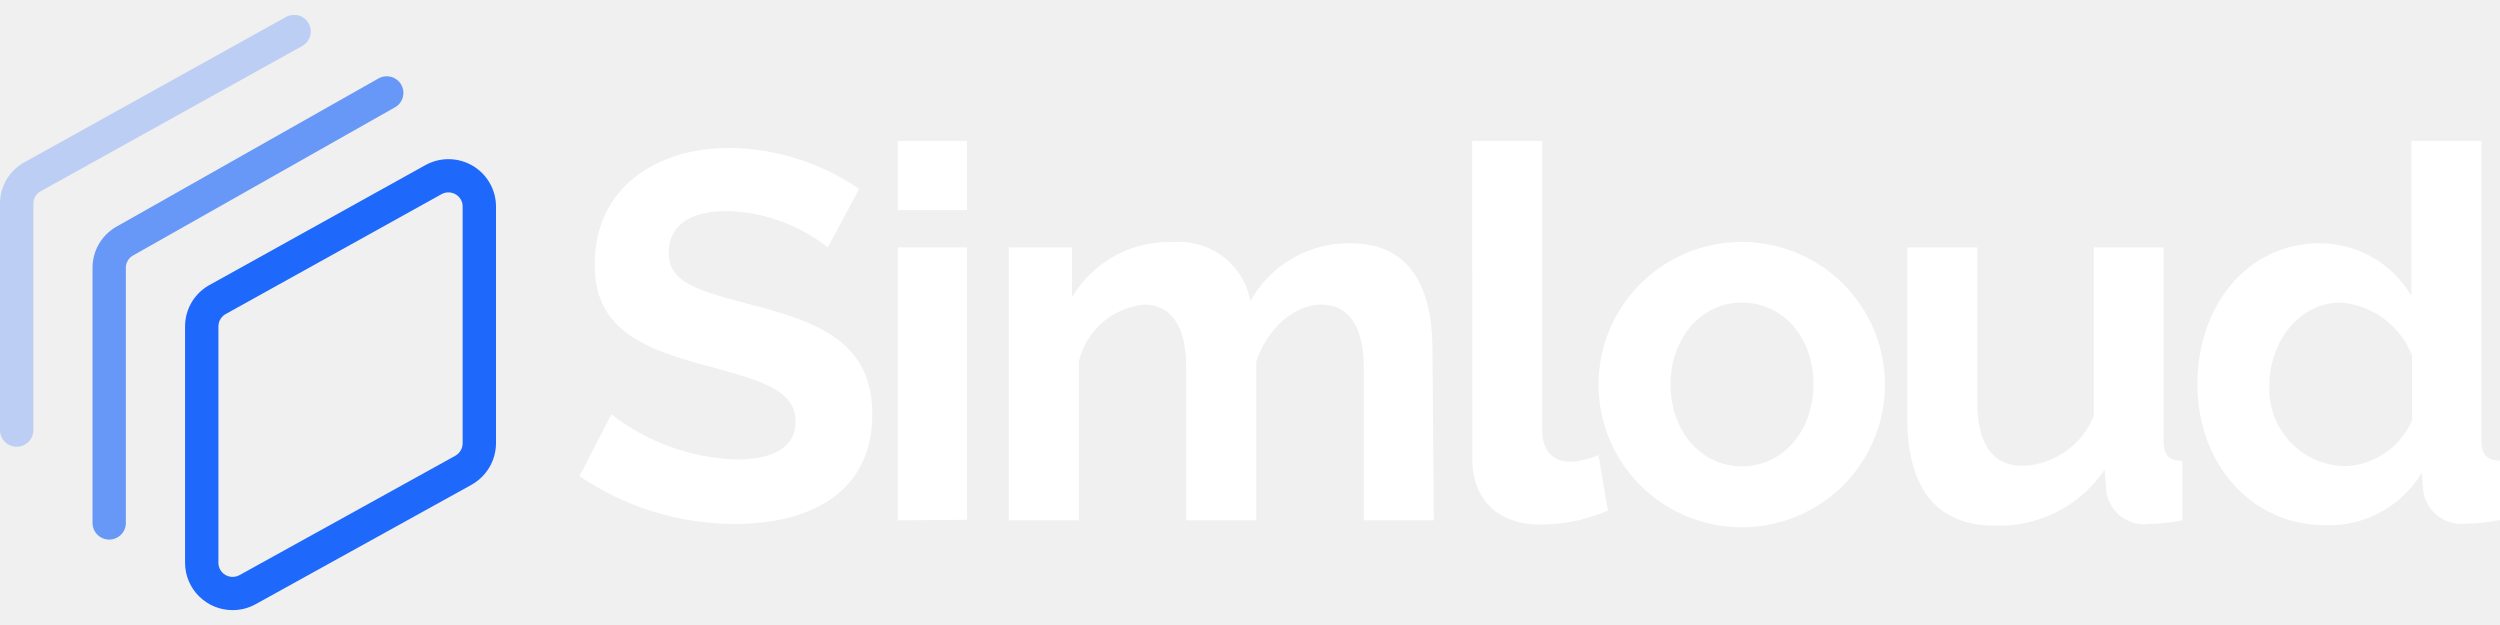
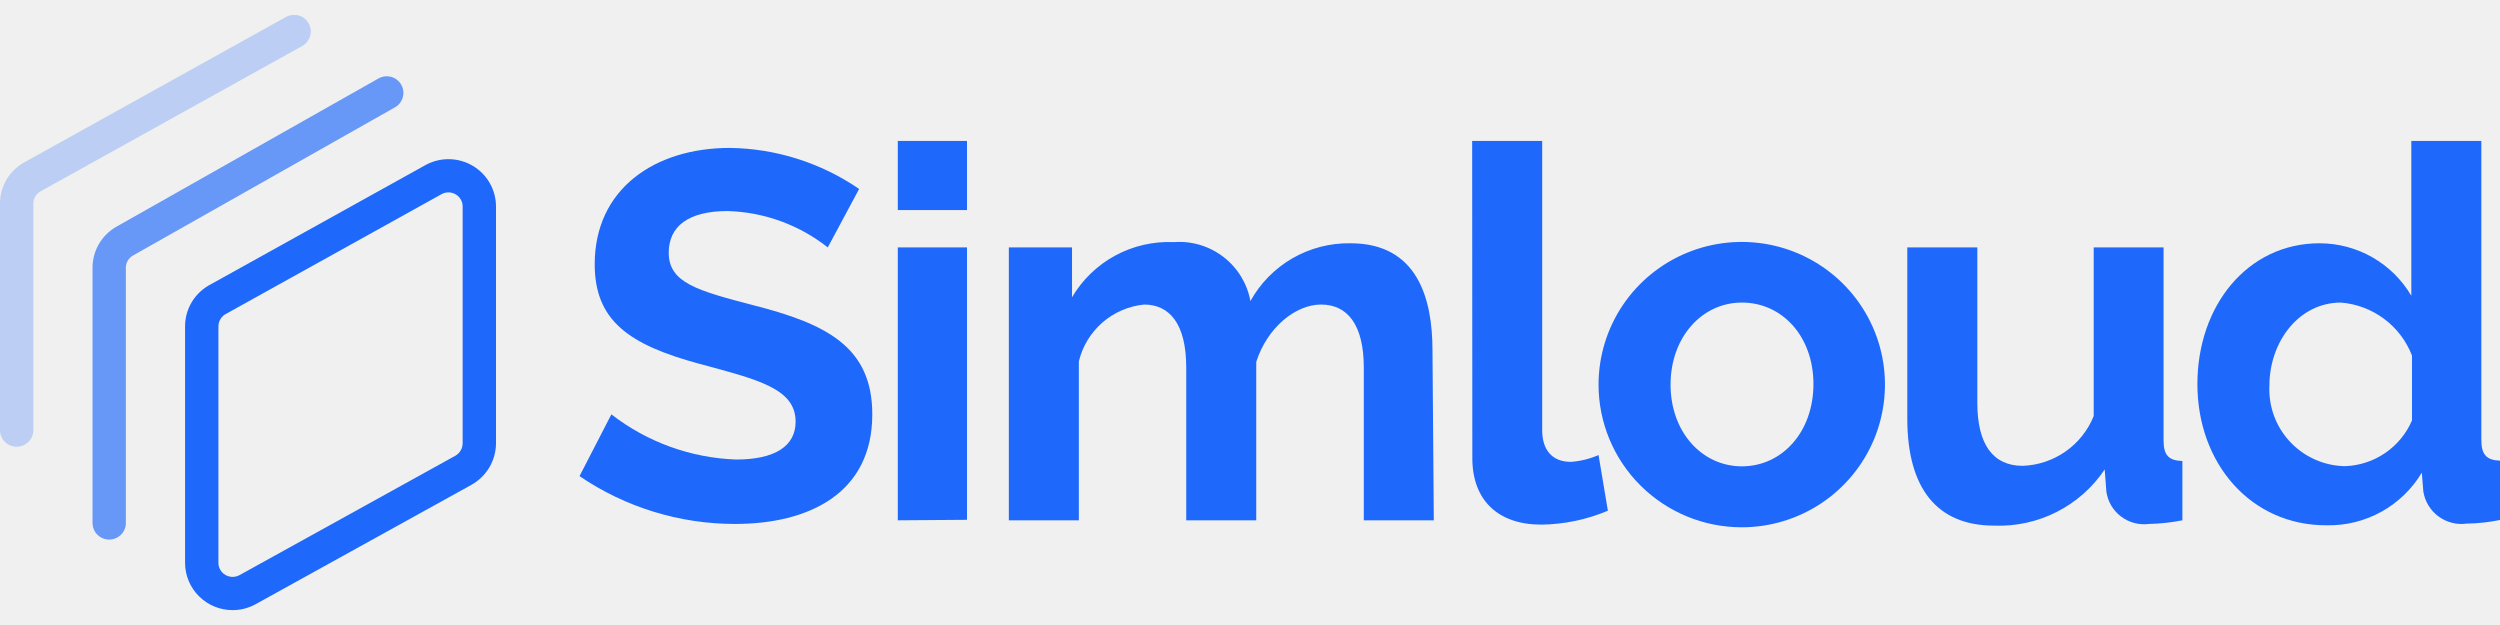
<svg xmlns="http://www.w3.org/2000/svg" width="120" height="30" viewBox="0 0 120 30" fill="none">
  <g clip-path="url(#clip0)">
-     <path d="M39.733 11.876C38.363 10.794 36.679 10.182 34.932 10.13C33.051 10.13 32.099 10.855 32.099 12.131C32.099 13.574 33.475 13.949 36.156 14.65C39.661 15.543 41.87 16.644 41.87 19.888C41.87 23.707 38.789 25.15 35.276 25.15C32.614 25.149 30.015 24.349 27.817 22.854L29.346 19.888C31.062 21.221 33.157 21.98 35.332 22.057C37.204 22.057 38.189 21.411 38.189 20.239C38.189 18.645 36.356 18.214 33.579 17.465C30.194 16.548 28.546 15.4 28.546 12.681C28.546 9.07 31.427 7.1 35.028 7.1C37.248 7.129 39.409 7.815 41.238 9.07L39.733 11.876Z" fill="white" />
-     <path d="M43.094 10.082V6.765H46.416V10.082H43.094ZM43.094 24.975V11.876H46.416V24.951L43.094 24.975Z" fill="white" />
-     <path d="M68.823 24.975H65.462V17.64C65.462 15.567 64.662 14.618 63.413 14.618C62.165 14.618 60.82 15.743 60.3 17.369V24.975H56.939V17.64C56.939 15.543 56.139 14.618 54.914 14.618C54.173 14.693 53.473 14.995 52.913 15.484C52.352 15.973 51.958 16.623 51.785 17.345V24.975H48.424V11.876H51.457V14.268C51.952 13.426 52.669 12.735 53.529 12.268C54.389 11.802 55.36 11.578 56.339 11.621C57.195 11.556 58.045 11.809 58.725 12.332C59.405 12.854 59.866 13.609 60.02 14.451C60.492 13.598 61.188 12.889 62.034 12.4C62.88 11.911 63.844 11.661 64.822 11.677C68.023 11.677 68.759 14.3 68.759 16.819L68.823 24.975Z" fill="white" />
-     <path d="M70.664 6.765H74.025V20.646C74.025 21.619 74.521 22.169 75.401 22.169C75.859 22.136 76.309 22.026 76.73 21.842L77.178 24.513C76.165 24.942 75.077 25.17 73.977 25.182C71.904 25.182 70.672 24.01 70.672 21.993L70.664 6.765Z" fill="white" />
-     <path d="M76.73 18.461C76.73 17.107 77.133 15.783 77.888 14.656C78.644 13.53 79.717 12.652 80.973 12.134C82.229 11.616 83.612 11.48 84.945 11.744C86.278 12.009 87.503 12.661 88.465 13.619C89.426 14.576 90.081 15.797 90.346 17.125C90.611 18.454 90.475 19.831 89.955 21.082C89.435 22.334 88.553 23.403 87.423 24.156C86.293 24.908 84.963 25.31 83.604 25.31C81.781 25.31 80.032 24.588 78.743 23.304C77.454 22.02 76.73 20.278 76.73 18.461ZM83.612 22.384C85.54 22.384 87.045 20.733 87.045 18.437C87.045 16.141 85.54 14.523 83.612 14.523C81.683 14.523 80.187 16.197 80.187 18.461C80.187 20.726 81.683 22.384 83.612 22.384Z" fill="white" />
-     <path d="M91.55 20.088V11.876H94.912V19.338C94.912 21.331 95.664 22.36 97.088 22.36C97.828 22.334 98.544 22.093 99.15 21.669C99.755 21.244 100.223 20.653 100.498 19.968V11.876H103.851V21.132C103.851 21.834 104.075 22.105 104.755 22.129V24.975C104.227 25.079 103.692 25.138 103.154 25.15C102.677 25.212 102.195 25.084 101.812 24.795C101.429 24.506 101.175 24.078 101.106 23.604L101.026 22.535C100.446 23.399 99.654 24.1 98.725 24.572C97.797 25.044 96.762 25.27 95.72 25.23C92.983 25.23 91.55 23.452 91.55 20.088Z" fill="white" />
-     <path d="M105.475 18.437C105.475 14.674 107.876 11.677 111.341 11.677C112.232 11.678 113.106 11.911 113.878 12.353C114.65 12.795 115.293 13.43 115.743 14.196V6.765H119.104V21.116C119.104 21.818 119.352 22.089 120 22.113V24.959C119.473 25.067 118.937 25.125 118.399 25.134C117.918 25.199 117.431 25.073 117.042 24.784C116.653 24.495 116.394 24.066 116.319 23.588L116.247 22.687C115.778 23.472 115.109 24.119 114.308 24.563C113.507 25.007 112.602 25.231 111.685 25.214C108.036 25.23 105.475 22.24 105.475 18.437ZM115.775 20.183V17.066C115.504 16.365 115.041 15.755 114.438 15.305C113.835 14.855 113.116 14.584 112.365 14.523C110.333 14.523 108.932 16.42 108.932 18.509C108.908 18.992 108.98 19.475 109.143 19.931C109.306 20.387 109.558 20.806 109.883 21.164C110.209 21.523 110.603 21.814 111.041 22.021C111.48 22.229 111.955 22.348 112.44 22.372C112.482 22.374 112.524 22.375 112.566 22.376C113.254 22.351 113.921 22.132 114.489 21.744C115.058 21.355 115.503 20.814 115.775 20.183Z" fill="white" />
+     <path d="M39.733 11.876C38.363 10.794 36.679 10.182 34.932 10.13C33.051 10.13 32.099 10.855 32.099 12.131C32.099 13.574 33.475 13.949 36.156 14.65C39.661 15.543 41.87 16.644 41.87 19.888C41.87 23.707 38.789 25.15 35.276 25.15C32.614 25.149 30.015 24.349 27.817 22.854L29.346 19.888C31.062 21.221 33.157 21.98 35.332 22.057C37.204 22.057 38.189 21.411 38.189 20.239C38.189 18.645 36.356 18.214 33.579 17.465C30.194 16.548 28.546 15.4 28.546 12.681C28.546 9.07 31.427 7.1 35.028 7.1C37.248 7.129 39.409 7.815 41.238 9.07L39.733 11.876Z" fill="#1E69FB" />
+     <path d="M43.094 10.082V6.765H46.416V10.082H43.094ZM43.094 24.975V11.876H46.416V24.951L43.094 24.975Z" fill="#1E69FB" />
+     <path d="M68.823 24.975H65.462V17.64C65.462 15.567 64.662 14.618 63.413 14.618C62.165 14.618 60.82 15.743 60.3 17.369V24.975H56.939V17.64C56.939 15.543 56.139 14.618 54.914 14.618C54.173 14.693 53.473 14.995 52.913 15.484C52.352 15.973 51.958 16.623 51.785 17.345V24.975H48.424V11.876H51.457V14.268C51.952 13.426 52.669 12.735 53.529 12.268C54.389 11.802 55.36 11.578 56.339 11.621C57.195 11.556 58.045 11.809 58.725 12.332C59.405 12.854 59.866 13.609 60.02 14.451C60.492 13.598 61.188 12.889 62.034 12.4C62.88 11.911 63.844 11.661 64.822 11.677C68.023 11.677 68.759 14.3 68.759 16.819L68.823 24.975Z" fill="#1E69FB" />
+     <path d="M70.664 6.765H74.025V20.646C74.025 21.619 74.521 22.169 75.401 22.169C75.859 22.136 76.309 22.026 76.73 21.842L77.178 24.513C76.165 24.942 75.077 25.17 73.977 25.182C71.904 25.182 70.672 24.01 70.672 21.993L70.664 6.765Z" fill="#1E69FB" />
+     <path d="M76.73 18.461C76.73 17.107 77.133 15.783 77.888 14.656C78.644 13.53 79.717 12.652 80.973 12.134C82.229 11.616 83.612 11.48 84.945 11.744C86.278 12.009 87.503 12.661 88.465 13.619C89.426 14.576 90.081 15.797 90.346 17.125C90.611 18.454 90.475 19.831 89.955 21.082C89.435 22.334 88.553 23.403 87.423 24.156C86.293 24.908 84.963 25.31 83.604 25.31C81.781 25.31 80.032 24.588 78.743 23.304C77.454 22.02 76.73 20.278 76.73 18.461ZM83.612 22.384C85.54 22.384 87.045 20.733 87.045 18.437C87.045 16.141 85.54 14.523 83.612 14.523C81.683 14.523 80.187 16.197 80.187 18.461C80.187 20.726 81.683 22.384 83.612 22.384Z" fill="#1E69FB" />
+     <path d="M91.55 20.088V11.876H94.912V19.338C94.912 21.331 95.664 22.36 97.088 22.36C97.828 22.334 98.544 22.093 99.15 21.669C99.755 21.244 100.223 20.653 100.498 19.968V11.876H103.851V21.132C103.851 21.834 104.075 22.105 104.755 22.129V24.975C104.227 25.079 103.692 25.138 103.154 25.15C102.677 25.212 102.195 25.084 101.812 24.795C101.429 24.506 101.175 24.078 101.106 23.604L101.026 22.535C100.446 23.399 99.654 24.1 98.725 24.572C97.797 25.044 96.762 25.27 95.72 25.23C92.983 25.23 91.55 23.452 91.55 20.088Z" fill="#1E69FB" />
+     <path d="M105.475 18.437C105.475 14.674 107.876 11.677 111.341 11.677C112.232 11.678 113.106 11.911 113.878 12.353C114.65 12.795 115.293 13.43 115.743 14.196V6.765H119.104V21.116C119.104 21.818 119.352 22.089 120 22.113V24.959C119.473 25.067 118.937 25.125 118.399 25.134C117.918 25.199 117.431 25.073 117.042 24.784C116.653 24.495 116.394 24.066 116.319 23.588L116.247 22.687C115.778 23.472 115.109 24.119 114.308 24.563C113.507 25.007 112.602 25.231 111.685 25.214C108.036 25.23 105.475 22.24 105.475 18.437ZM115.775 20.183V17.066C115.504 16.365 115.041 15.755 114.438 15.305C113.835 14.855 113.116 14.584 112.365 14.523C110.333 14.523 108.932 16.42 108.932 18.509C108.908 18.992 108.98 19.475 109.143 19.931C109.306 20.387 109.558 20.806 109.883 21.164C110.209 21.523 110.603 21.814 111.041 22.021C111.48 22.229 111.955 22.348 112.44 22.372C112.482 22.374 112.524 22.375 112.566 22.376C113.254 22.351 113.921 22.132 114.489 21.744C115.058 21.355 115.503 20.814 115.775 20.183Z" fill="#1E69FB" />
    <path d="M11.167 29.286C10.565 29.287 9.986 29.05 9.558 28.627C9.13 28.205 8.887 27.63 8.883 27.029V15.647C8.886 15.233 9.003 14.829 9.22 14.476C9.437 14.124 9.747 13.837 10.116 13.647L20.417 7.927C20.765 7.734 21.157 7.635 21.555 7.64C21.952 7.645 22.342 7.753 22.684 7.954C23.027 8.155 23.311 8.442 23.508 8.786C23.705 9.13 23.809 9.52 23.808 9.916V21.284C23.805 21.689 23.695 22.087 23.488 22.436C23.281 22.785 22.984 23.073 22.629 23.271L22.628 23.272L12.264 29.005C11.928 29.189 11.551 29.286 11.167 29.286ZM21.526 9.234C21.41 9.234 21.297 9.263 21.196 9.319L10.873 15.052C10.758 15.107 10.661 15.193 10.593 15.299C10.524 15.406 10.486 15.53 10.484 15.657V27.024C10.485 27.134 10.513 27.243 10.567 27.339C10.654 27.497 10.8 27.614 10.973 27.664C11.146 27.715 11.332 27.695 11.491 27.609L21.85 21.879C21.957 21.819 22.047 21.732 22.11 21.627C22.173 21.521 22.206 21.401 22.207 21.278V9.915C22.208 9.799 22.178 9.684 22.122 9.583C22.079 9.504 22.02 9.436 21.95 9.38C21.88 9.325 21.799 9.284 21.713 9.26C21.652 9.243 21.589 9.234 21.526 9.234Z" fill="#1E69FB" />
    <path opacity="0.65" d="M5.242 25.9C5.136 25.9 5.032 25.879 4.935 25.839C4.838 25.799 4.75 25.74 4.676 25.666C4.601 25.592 4.542 25.504 4.502 25.408C4.462 25.311 4.441 25.207 4.441 25.102V12.857C4.44 12.455 4.546 12.061 4.747 11.713C4.949 11.366 5.24 11.079 5.59 10.88L18.163 3.768C18.255 3.716 18.355 3.682 18.46 3.668C18.565 3.654 18.671 3.662 18.773 3.689C18.875 3.717 18.97 3.764 19.054 3.829C19.137 3.893 19.207 3.974 19.259 4.065C19.311 4.157 19.345 4.257 19.358 4.362C19.37 4.466 19.362 4.572 19.334 4.673C19.305 4.775 19.257 4.869 19.192 4.952C19.127 5.035 19.045 5.104 18.953 5.155L6.381 12.266C6.277 12.325 6.191 12.411 6.132 12.513C6.072 12.616 6.041 12.733 6.042 12.852V25.102C6.042 25.207 6.021 25.311 5.981 25.408C5.941 25.504 5.882 25.592 5.807 25.666C5.733 25.74 5.645 25.799 5.548 25.839C5.451 25.879 5.347 25.9 5.242 25.9Z" fill="#1E69FB" />
    <path opacity="0.25" d="M0.8 21.443C0.695 21.443 0.591 21.422 0.494 21.382C0.397 21.342 0.309 21.284 0.234 21.21C0.16 21.136 0.101 21.048 0.061 20.951C0.021 20.854 -2.83595e-05 20.75 2.91882e-08 20.646V9.747C0.003 9.334 0.12 8.929 0.338 8.577C0.556 8.225 0.868 7.94 1.238 7.753L13.727 0.815C13.913 0.712 14.132 0.687 14.336 0.744C14.437 0.773 14.531 0.821 14.614 0.886C14.696 0.951 14.765 1.032 14.816 1.123C14.867 1.215 14.9 1.315 14.912 1.419C14.924 1.523 14.915 1.629 14.887 1.729C14.858 1.83 14.809 1.924 14.744 2.006C14.679 2.088 14.598 2.157 14.506 2.208L1.99 9.16C1.876 9.213 1.779 9.297 1.71 9.403C1.641 9.508 1.603 9.631 1.601 9.756V20.646C1.601 20.75 1.58 20.854 1.54 20.951C1.499 21.048 1.441 21.136 1.366 21.21C1.292 21.284 1.204 21.342 1.107 21.382C1.009 21.422 0.905 21.443 0.8 21.443Z" fill="#1E69FB" />
  </g>
  <defs>
    <clipPath id="clip0">
-       <rect width="120" height="28.571" fill="white" transform="translate(0 0.714294)" />
+       <rect width="120" height="28.571" fill="#1E69FB" transform="translate(0 0.714294)" />
    </clipPath>
  </defs>
</svg>
